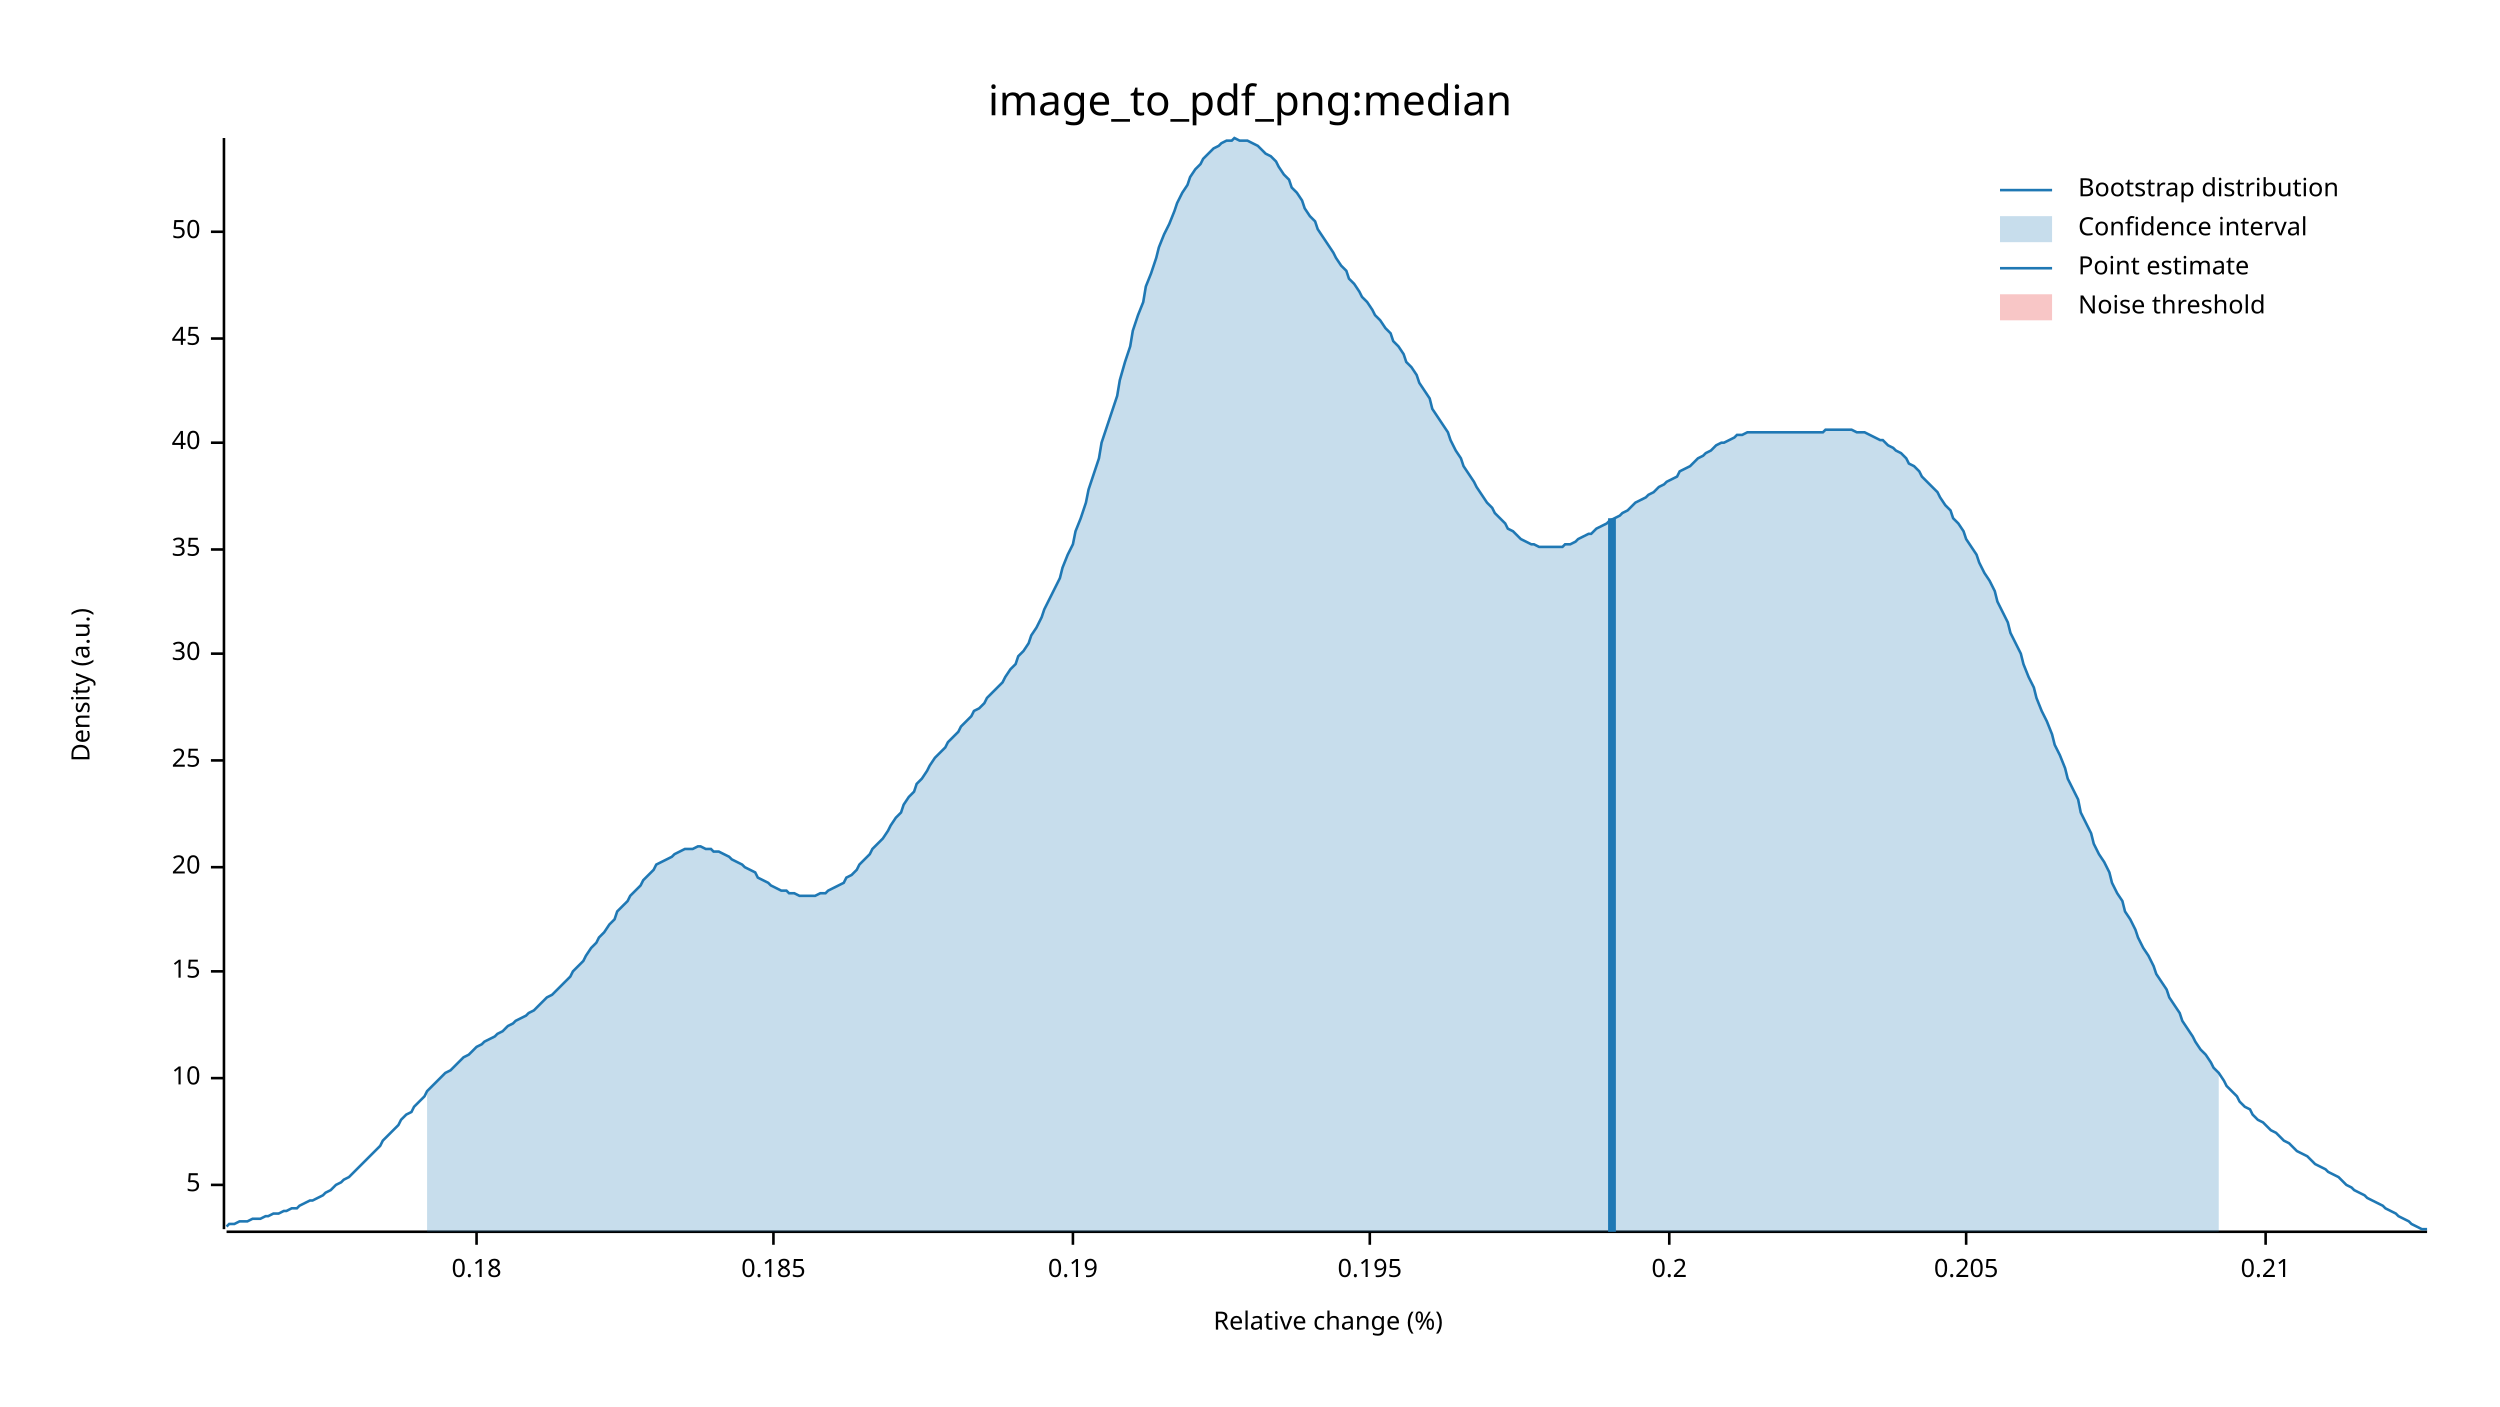
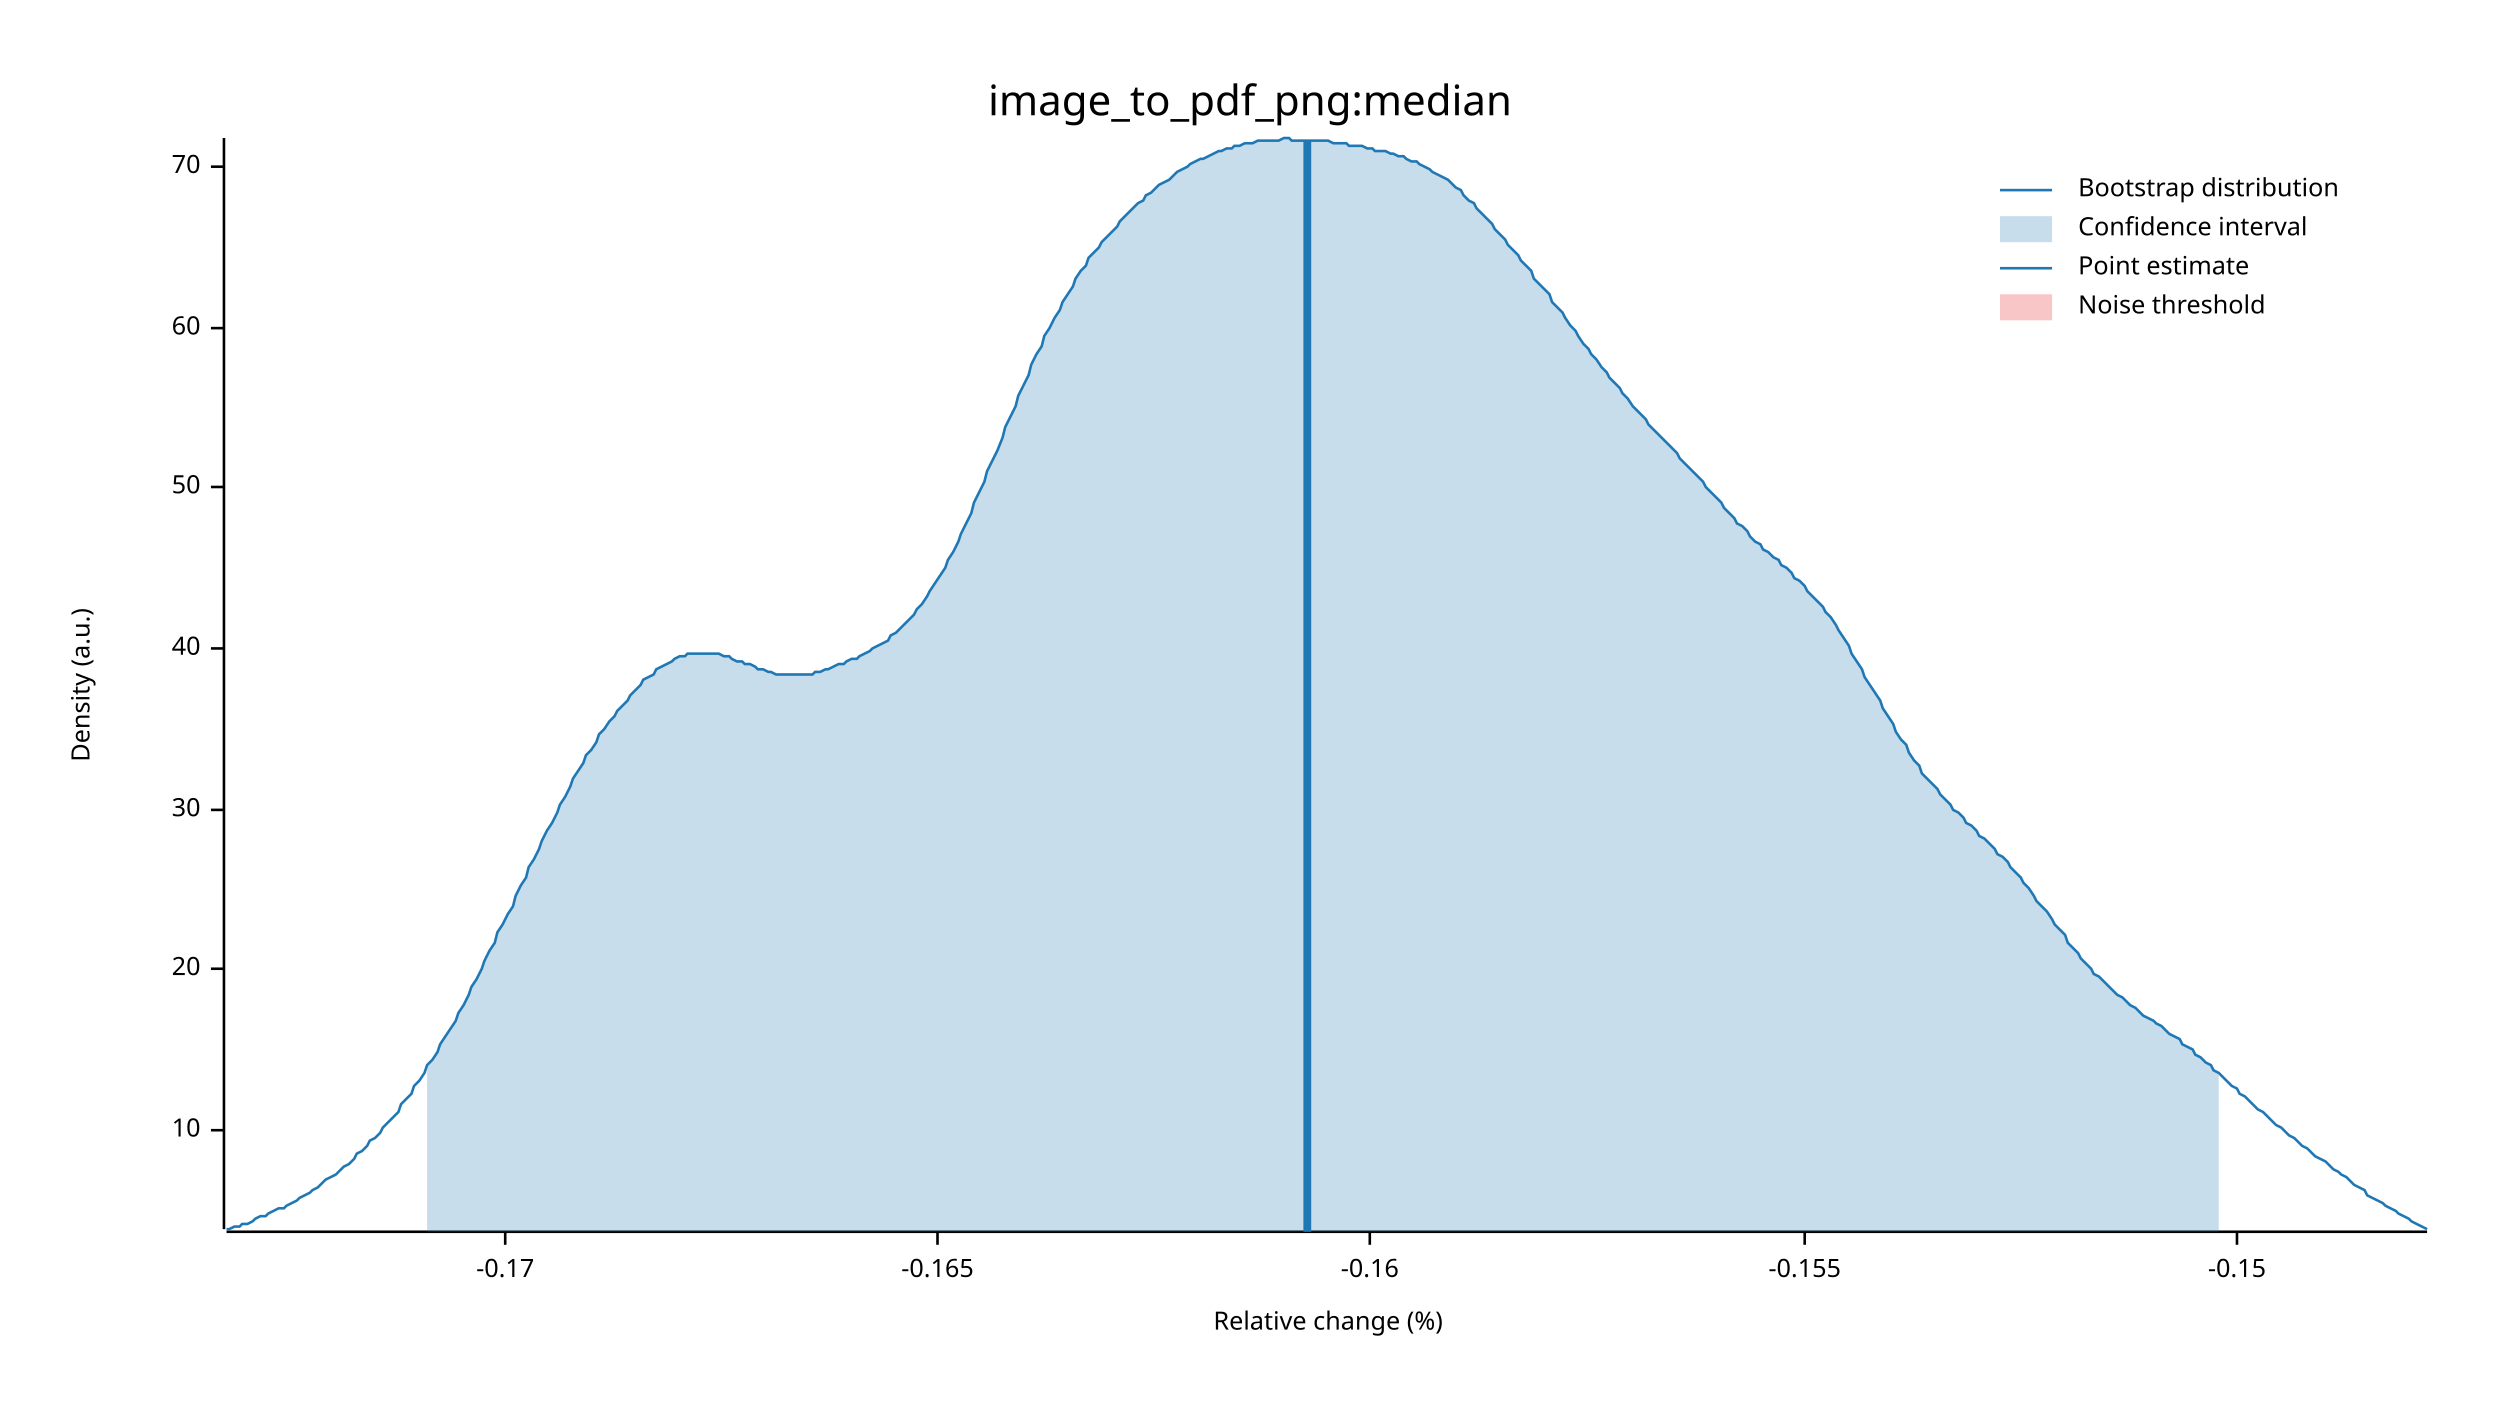
<svg xmlns="http://www.w3.org/2000/svg" width="960" height="540" viewBox="0 0 960 540">
  <text x="480" y="32" dy="0.76em" text-anchor="middle" font-family="sans-serif" font-size="16.129" opacity="1" fill="#000000">
image_to_pdf_png:median
</text>
  <text x="27" y="263" dy="0.76em" text-anchor="middle" font-family="sans-serif" font-size="9.677" opacity="1" fill="#000000" transform="rotate(270, 27, 263)">
Density (a.u.)
</text>
  <text x="510" y="513" dy="-0.5ex" text-anchor="middle" font-family="sans-serif" font-size="9.677" opacity="1" fill="#000000">
Relative change (%)
</text>
  <polyline fill="none" opacity="1" stroke="#000000" stroke-width="1" points="86,53 86,472 " />
-   <text x="77" y="455" dy="0.5ex" text-anchor="end" font-family="sans-serif" font-size="9.677" opacity="1" fill="#000000">
- 5
- </text>
-   <polyline fill="none" opacity="1" stroke="#000000" stroke-width="1" points="81,455 86,455 " />
-   <text x="77" y="414" dy="0.5ex" text-anchor="end" font-family="sans-serif" font-size="9.677" opacity="1" fill="#000000">
+   <text x="77" y="434" dy="0.5ex" text-anchor="end" font-family="sans-serif" font-size="9.677" opacity="1" fill="#000000">
10
</text>
-   <polyline fill="none" opacity="1" stroke="#000000" stroke-width="1" points="81,414 86,414 " />
-   <text x="77" y="373" dy="0.5ex" text-anchor="end" font-family="sans-serif" font-size="9.677" opacity="1" fill="#000000">
- 15
- </text>
-   <polyline fill="none" opacity="1" stroke="#000000" stroke-width="1" points="81,373 86,373 " />
-   <text x="77" y="333" dy="0.5ex" text-anchor="end" font-family="sans-serif" font-size="9.677" opacity="1" fill="#000000">
+   <polyline fill="none" opacity="1" stroke="#000000" stroke-width="1" points="81,434 86,434 " />
+   <text x="77" y="372" dy="0.5ex" text-anchor="end" font-family="sans-serif" font-size="9.677" opacity="1" fill="#000000">
20
</text>
-   <polyline fill="none" opacity="1" stroke="#000000" stroke-width="1" points="81,333 86,333 " />
-   <text x="77" y="292" dy="0.5ex" text-anchor="end" font-family="sans-serif" font-size="9.677" opacity="1" fill="#000000">
- 25
- </text>
-   <polyline fill="none" opacity="1" stroke="#000000" stroke-width="1" points="81,292 86,292 " />
-   <text x="77" y="251" dy="0.5ex" text-anchor="end" font-family="sans-serif" font-size="9.677" opacity="1" fill="#000000">
+   <polyline fill="none" opacity="1" stroke="#000000" stroke-width="1" points="81,372 86,372 " />
+   <text x="77" y="311" dy="0.5ex" text-anchor="end" font-family="sans-serif" font-size="9.677" opacity="1" fill="#000000">
30
</text>
-   <polyline fill="none" opacity="1" stroke="#000000" stroke-width="1" points="81,251 86,251 " />
-   <text x="77" y="211" dy="0.5ex" text-anchor="end" font-family="sans-serif" font-size="9.677" opacity="1" fill="#000000">
- 35
- </text>
-   <polyline fill="none" opacity="1" stroke="#000000" stroke-width="1" points="81,211 86,211 " />
-   <text x="77" y="170" dy="0.5ex" text-anchor="end" font-family="sans-serif" font-size="9.677" opacity="1" fill="#000000">
+   <polyline fill="none" opacity="1" stroke="#000000" stroke-width="1" points="81,311 86,311 " />
+   <text x="77" y="249" dy="0.5ex" text-anchor="end" font-family="sans-serif" font-size="9.677" opacity="1" fill="#000000">
40
</text>
-   <polyline fill="none" opacity="1" stroke="#000000" stroke-width="1" points="81,170 86,170 " />
-   <text x="77" y="130" dy="0.5ex" text-anchor="end" font-family="sans-serif" font-size="9.677" opacity="1" fill="#000000">
- 45
- </text>
-   <polyline fill="none" opacity="1" stroke="#000000" stroke-width="1" points="81,130 86,130 " />
-   <text x="77" y="89" dy="0.5ex" text-anchor="end" font-family="sans-serif" font-size="9.677" opacity="1" fill="#000000">
+   <polyline fill="none" opacity="1" stroke="#000000" stroke-width="1" points="81,249 86,249 " />
+   <text x="77" y="187" dy="0.5ex" text-anchor="end" font-family="sans-serif" font-size="9.677" opacity="1" fill="#000000">
50
</text>
-   <polyline fill="none" opacity="1" stroke="#000000" stroke-width="1" points="81,89 86,89 " />
+   <polyline fill="none" opacity="1" stroke="#000000" stroke-width="1" points="81,187 86,187 " />
+   <text x="77" y="126" dy="0.5ex" text-anchor="end" font-family="sans-serif" font-size="9.677" opacity="1" fill="#000000">
+ 60
+ </text>
+   <polyline fill="none" opacity="1" stroke="#000000" stroke-width="1" points="81,126 86,126 " />
+   <text x="77" y="64" dy="0.5ex" text-anchor="end" font-family="sans-serif" font-size="9.677" opacity="1" fill="#000000">
+ 70
+ </text>
+   <polyline fill="none" opacity="1" stroke="#000000" stroke-width="1" points="81,64 86,64 " />
  <polyline fill="none" opacity="1" stroke="#000000" stroke-width="1" points="87,473 932,473 " />
-   <text x="183" y="483" dy="0.76em" text-anchor="middle" font-family="sans-serif" font-size="9.677" opacity="1" fill="#000000">
- 0.18
+   <text x="194" y="483" dy="0.76em" text-anchor="middle" font-family="sans-serif" font-size="9.677" opacity="1" fill="#000000">
+ -0.17
</text>
-   <polyline fill="none" opacity="1" stroke="#000000" stroke-width="1" points="183,473 183,478 " />
-   <text x="297" y="483" dy="0.76em" text-anchor="middle" font-family="sans-serif" font-size="9.677" opacity="1" fill="#000000">
- 0.185
+   <polyline fill="none" opacity="1" stroke="#000000" stroke-width="1" points="194,473 194,478 " />
+   <text x="360" y="483" dy="0.76em" text-anchor="middle" font-family="sans-serif" font-size="9.677" opacity="1" fill="#000000">
+ -0.165
</text>
-   <polyline fill="none" opacity="1" stroke="#000000" stroke-width="1" points="297,473 297,478 " />
-   <text x="412" y="483" dy="0.76em" text-anchor="middle" font-family="sans-serif" font-size="9.677" opacity="1" fill="#000000">
- 0.19
- </text>
-   <polyline fill="none" opacity="1" stroke="#000000" stroke-width="1" points="412,473 412,478 " />
+   <polyline fill="none" opacity="1" stroke="#000000" stroke-width="1" points="360,473 360,478 " />
  <text x="526" y="483" dy="0.76em" text-anchor="middle" font-family="sans-serif" font-size="9.677" opacity="1" fill="#000000">
- 0.195
+ -0.16
</text>
  <polyline fill="none" opacity="1" stroke="#000000" stroke-width="1" points="526,473 526,478 " />
-   <text x="641" y="483" dy="0.76em" text-anchor="middle" font-family="sans-serif" font-size="9.677" opacity="1" fill="#000000">
- 0.2
+   <text x="693" y="483" dy="0.76em" text-anchor="middle" font-family="sans-serif" font-size="9.677" opacity="1" fill="#000000">
+ -0.155
</text>
-   <polyline fill="none" opacity="1" stroke="#000000" stroke-width="1" points="641,473 641,478 " />
-   <text x="755" y="483" dy="0.76em" text-anchor="middle" font-family="sans-serif" font-size="9.677" opacity="1" fill="#000000">
- 0.205
+   <polyline fill="none" opacity="1" stroke="#000000" stroke-width="1" points="693,473 693,478 " />
+   <text x="859" y="483" dy="0.76em" text-anchor="middle" font-family="sans-serif" font-size="9.677" opacity="1" fill="#000000">
+ -0.15
</text>
-   <polyline fill="none" opacity="1" stroke="#000000" stroke-width="1" points="755,473 755,478 " />
-   <text x="870" y="483" dy="0.76em" text-anchor="middle" font-family="sans-serif" font-size="9.677" opacity="1" fill="#000000">
- 0.21
- </text>
-   <polyline fill="none" opacity="1" stroke="#000000" stroke-width="1" points="870,473 870,478 " />
-   <polyline fill="none" opacity="1" stroke="#1F78B4" stroke-width="1" points="87,471 88,470 90,470 92,469 93,469 95,469 97,468 98,468 100,468 102,467 103,467 105,466 107,466 109,465 110,465 112,464 114,464 115,463 117,462 119,461 120,461 122,460 124,459 125,458 127,457 129,455 131,454 132,453 134,452 136,450 137,449 139,447 141,445 142,444 144,442 146,440 147,438 149,436 151,434 153,432 154,430 156,428 158,427 159,425 161,423 163,421 164,419 166,417 168,415 169,414 171,412 173,411 175,409 176,408 178,406 180,405 181,404 183,402 185,401 186,400 188,399 190,398 191,397 193,396 195,394 197,393 198,392 200,391 202,390 203,389 205,388 207,386 208,385 210,383 212,382 214,380 215,379 217,377 219,375 220,373 222,371 224,369 225,367 227,364 229,362 230,360 232,358 234,355 236,353 237,350 239,348 241,346 242,344 244,342 246,340 247,338 249,336 251,334 252,332 254,331 256,330 258,329 259,328 261,327 263,326 264,326 266,326 268,325 269,325 271,326 273,326 274,327 276,327 278,328 280,329 281,330 283,331 285,332 286,333 288,334 290,335 291,337 293,338 295,339 296,340 298,341 300,342 302,342 303,343 305,343 307,344 308,344 310,344 312,344 313,344 315,343 317,343 318,342 320,341 322,340 324,339 325,337 327,336 329,334 330,332 332,330 334,328 335,326 337,324 339,322 341,319 342,317 344,314 346,312 347,309 349,306 351,304 352,301 354,299 356,296 357,294 359,291 361,289 363,287 364,285 366,283 368,281 369,279 371,277 373,275 374,273 376,272 378,270 379,268 381,266 383,264 385,262 386,260 388,257 390,255 391,252 393,250 395,247 396,244 398,241 400,237 401,234 403,230 405,226 407,222 408,218 410,213 412,209 413,204 415,199 417,193 418,188 420,182 422,176 423,170 425,164 427,158 429,152 430,146 432,139 434,133 435,127 437,121 439,116 440,110 442,105 444,99 445,95 447,90 449,86 451,81 452,78 454,74 456,71 457,68 459,65 461,63 462,61 464,59 466,57 468,56 469,55 471,54 473,54 474,53 476,54 478,54 479,54 481,55 483,56 484,57 486,59 488,60 490,62 491,64 493,67 495,69 496,72 498,74 500,77 501,80 503,83 505,85 506,88 508,91 510,94 512,97 513,99 515,102 517,104 518,107 520,109 522,112 523,114 525,116 527,119 528,121 530,123 532,126 534,128 535,131 537,133 539,136 540,139 542,141 544,144 545,147 547,150 549,153 550,157 552,160 554,163 556,166 557,169 559,173 561,176 562,179 564,182 566,185 567,187 569,190 571,193 573,195 574,197 576,199 578,201 579,203 581,204 583,206 584,207 586,208 588,209 589,209 591,210 593,210 595,210 596,210 598,210 600,210 601,209 603,209 605,208 606,207 608,206 610,205 611,205 613,203 615,202 617,201 618,200 620,199 622,198 623,197 625,196 627,194 628,193 630,192 632,191 633,190 635,189 637,187 639,186 640,185 642,184 644,183 645,181 647,180 649,179 650,178 652,176 654,175 655,174 657,173 659,171 661,170 662,170 664,169 666,168 667,167 669,167 671,166 672,166 674,166 676,166 677,166 679,166 681,166 683,166 684,166 686,166 688,166 689,166 691,166 693,166 694,166 696,166 698,166 700,166 701,165 703,165 705,165 706,165 708,165 710,165 711,165 713,166 715,166 716,166 718,167 720,168 722,169 723,169 725,171 727,172 728,173 730,174 732,176 733,178 735,179 737,181 738,183 740,185 742,187 744,189 745,191 747,194 749,196 750,199 752,201 754,204 755,207 757,210 759,213 760,216 762,220 764,223 766,227 767,231 769,235 771,239 772,243 774,247 776,251 777,255 779,260 781,264 782,268 784,273 786,277 788,282 789,286 791,290 793,295 794,299 796,303 798,307 799,312 801,316 803,320 804,324 806,328 808,331 810,335 811,339 813,343 815,346 816,350 818,353 820,357 821,360 823,364 825,367 827,371 828,374 830,377 832,380 833,383 835,386 837,389 838,392 840,395 842,398 843,400 845,403 847,405 849,408 850,410 852,412 854,415 855,417 857,419 859,421 860,423 862,425 864,426 865,428 867,430 869,431 871,433 872,434 874,435 876,437 877,438 879,439 881,441 882,442 884,443 886,444 887,445 889,447 891,448 893,449 894,450 896,451 898,452 899,453 901,455 903,456 904,457 906,458 908,459 909,460 911,461 913,462 915,463 916,464 918,465 920,466 921,467 923,468 925,469 926,470 928,471 930,472 932,472 " />
-   <polygon opacity="0.25" fill="#1F78B4" points="164,419 166,417 168,415 169,414 171,412 173,411 175,409 176,408 178,406 180,405 181,404 183,402 185,401 186,400 188,399 190,398 191,397 193,396 195,394 197,393 198,392 200,391 202,390 203,389 205,388 207,386 208,385 210,383 212,382 214,380 215,379 217,377 219,375 220,373 222,371 224,369 225,367 227,364 229,362 230,360 232,358 234,355 236,353 237,350 239,348 241,346 242,344 244,342 246,340 247,338 249,336 251,334 252,332 254,331 256,330 258,329 259,328 261,327 263,326 264,326 266,326 268,325 269,325 271,326 273,326 274,327 276,327 278,328 280,329 281,330 283,331 285,332 286,333 288,334 290,335 291,337 293,338 295,339 296,340 298,341 300,342 302,342 303,343 305,343 307,344 308,344 310,344 312,344 313,344 315,343 317,343 318,342 320,341 322,340 324,339 325,337 327,336 329,334 330,332 332,330 334,328 335,326 337,324 339,322 341,319 342,317 344,314 346,312 347,309 349,306 351,304 352,301 354,299 356,296 357,294 359,291 361,289 363,287 364,285 366,283 368,281 369,279 371,277 373,275 374,273 376,272 378,270 379,268 381,266 383,264 385,262 386,260 388,257 390,255 391,252 393,250 395,247 396,244 398,241 400,237 401,234 403,230 405,226 407,222 408,218 410,213 412,209 413,204 415,199 417,193 418,188 420,182 422,176 423,170 425,164 427,158 429,152 430,146 432,139 434,133 435,127 437,121 439,116 440,110 442,105 444,99 445,95 447,90 449,86 451,81 452,78 454,74 456,71 457,68 459,65 461,63 462,61 464,59 466,57 468,56 469,55 471,54 473,54 474,53 476,54 478,54 479,54 481,55 483,56 484,57 486,59 488,60 490,62 491,64 493,67 495,69 496,72 498,74 500,77 501,80 503,83 505,85 506,88 508,91 510,94 512,97 513,99 515,102 517,104 518,107 520,109 522,112 523,114 525,116 527,119 528,121 530,123 532,126 534,128 535,131 537,133 539,136 540,139 542,141 544,144 545,147 547,150 549,153 550,157 552,160 554,163 556,166 557,169 559,173 561,176 562,179 564,182 566,185 567,187 569,190 571,193 573,195 574,197 576,199 578,201 579,203 581,204 583,206 584,207 586,208 588,209 589,209 591,210 593,210 595,210 596,210 598,210 600,210 601,209 603,209 605,208 606,207 608,206 610,205 611,205 613,203 615,202 617,201 618,200 620,199 622,198 623,197 625,196 627,194 628,193 630,192 632,191 633,190 635,189 637,187 639,186 640,185 642,184 644,183 645,181 647,180 649,179 650,178 652,176 654,175 655,174 657,173 659,171 661,170 662,170 664,169 666,168 667,167 669,167 671,166 672,166 674,166 676,166 677,166 679,166 681,166 683,166 684,166 686,166 688,166 689,166 691,166 693,166 694,166 696,166 698,166 700,166 701,165 703,165 705,165 706,165 708,165 710,165 711,165 713,166 715,166 716,166 718,167 720,168 722,169 723,169 725,171 727,172 728,173 730,174 732,176 733,178 735,179 737,181 738,183 740,185 742,187 744,189 745,191 747,194 749,196 750,199 752,201 754,204 755,207 757,210 759,213 760,216 762,220 764,223 766,227 767,231 769,235 771,239 772,243 774,247 776,251 777,255 779,260 781,264 782,268 784,273 786,277 788,282 789,286 791,290 793,295 794,299 796,303 798,307 799,312 801,316 803,320 804,324 806,328 808,331 810,335 811,339 813,343 815,346 816,350 818,353 820,357 821,360 823,364 825,367 827,371 828,374 830,377 832,380 833,383 835,386 837,389 838,392 840,395 842,398 843,400 845,403 847,405 849,408 850,410 852,412 852,473 164,473 " />
-   <polyline fill="none" opacity="1" stroke="#1F78B4" stroke-width="3" points="619,473 619,199 " />
+   <polyline fill="none" opacity="1" stroke="#000000" stroke-width="1" points="859,473 859,478 " />
+   <polyline fill="none" opacity="1" stroke="#1F78B4" stroke-width="1" points="87,472 88,472 90,471 92,471 93,470 95,470 97,469 98,468 100,467 102,467 103,466 105,465 107,464 109,464 110,463 112,462 114,461 115,460 117,459 119,458 120,457 122,456 124,454 125,453 127,452 129,451 131,449 132,448 134,447 136,445 137,443 139,442 141,440 142,438 144,437 146,435 147,433 149,431 151,429 153,427 154,424 156,422 158,420 159,417 161,415 163,412 164,409 166,407 168,404 169,401 171,398 173,395 175,392 176,389 178,386 180,382 181,379 183,376 185,372 186,369 188,365 190,362 191,358 193,355 195,351 197,348 198,344 200,340 202,337 203,333 205,330 207,326 208,323 210,319 212,316 214,312 215,309 217,306 219,302 220,299 222,296 224,293 225,290 227,288 229,285 230,282 232,280 234,277 236,275 237,273 239,271 241,269 242,267 244,265 246,263 247,261 249,260 251,259 252,257 254,256 256,255 258,254 259,253 261,252 263,252 264,251 266,251 268,251 269,251 271,251 273,251 274,251 276,251 278,252 280,252 281,253 283,254 285,254 286,255 288,255 290,256 291,257 293,257 295,258 296,258 298,259 300,259 302,259 303,259 305,259 307,259 308,259 310,259 312,259 313,258 315,258 317,257 318,257 320,256 322,255 324,255 325,254 327,253 329,253 330,252 332,251 334,250 335,249 337,248 339,247 341,246 342,244 344,243 346,241 347,240 349,238 351,236 352,234 354,232 356,229 357,227 359,224 361,221 363,218 364,215 366,212 368,208 369,205 371,201 373,197 374,193 376,189 378,185 379,181 381,177 383,173 385,168 386,164 388,160 390,156 391,152 393,148 395,144 396,140 398,136 400,133 401,129 403,126 405,122 407,119 408,116 410,113 412,110 413,107 415,104 417,102 418,99 420,97 422,95 423,93 425,91 427,89 429,87 430,85 432,83 434,81 435,80 437,78 439,77 440,75 442,74 444,72 445,71 447,70 449,69 451,67 452,66 454,65 456,64 457,63 459,62 461,61 462,61 464,60 466,59 468,58 469,58 471,57 473,57 474,56 476,56 478,55 479,55 481,55 483,54 484,54 486,54 488,54 490,54 491,54 493,53 495,53 496,54 498,54 500,54 501,54 503,54 505,54 506,54 508,54 510,54 512,55 513,55 515,55 517,55 518,56 520,56 522,56 523,56 525,57 527,57 528,58 530,58 532,58 534,59 535,59 537,60 539,60 540,61 542,62 544,62 545,63 547,64 549,65 550,66 552,67 554,68 556,69 557,70 559,72 561,73 562,75 564,77 566,78 567,80 569,82 571,84 573,86 574,88 576,90 578,92 579,94 581,96 583,98 584,100 586,102 588,104 589,107 591,109 593,111 595,113 596,116 598,118 600,120 601,122 603,125 605,127 606,129 608,132 610,134 611,136 613,138 615,141 617,143 618,145 620,147 622,149 623,151 625,153 627,156 628,157 630,159 632,161 633,163 635,165 637,167 639,169 640,170 642,172 644,174 645,176 647,178 649,180 650,181 652,183 654,185 655,187 657,189 659,191 661,193 662,195 664,197 666,199 667,201 669,202 671,204 672,206 674,208 676,209 677,211 679,212 681,214 683,215 684,217 686,218 688,220 689,222 691,223 693,225 694,227 696,229 698,231 700,233 701,235 703,237 705,240 706,242 708,245 710,248 711,251 713,254 715,257 716,260 718,263 720,266 722,269 723,272 725,275 727,278 728,281 730,284 732,286 733,289 735,292 737,294 738,297 740,299 742,301 744,303 745,305 747,307 749,309 750,311 752,312 754,314 755,316 757,317 759,319 760,321 762,322 764,324 766,326 767,328 769,329 771,331 772,333 774,335 776,337 777,339 779,341 781,344 782,346 784,348 786,350 788,353 789,355 791,357 793,359 794,362 796,364 798,366 799,368 801,370 803,372 804,374 806,375 808,377 810,379 811,380 813,382 815,383 816,384 818,386 820,387 821,388 823,390 825,391 827,392 828,393 830,394 832,396 833,397 835,398 837,399 838,401 840,402 842,403 843,405 845,406 847,408 849,409 850,411 852,412 854,414 855,415 857,417 859,418 860,420 862,421 864,423 865,424 867,426 869,427 871,429 872,430 874,432 876,433 877,434 879,436 881,437 882,438 884,440 886,441 887,442 889,444 891,445 893,446 894,447 896,449 898,450 899,451 901,452 903,454 904,455 906,456 908,457 909,459 911,460 913,461 915,462 916,463 918,464 920,465 921,466 923,467 925,468 926,469 928,470 930,471 932,472 " />
+   <polygon opacity="0.25" fill="#1F78B4" points="164,409 166,407 168,404 169,401 171,398 173,395 175,392 176,389 178,386 180,382 181,379 183,376 185,372 186,369 188,365 190,362 191,358 193,355 195,351 197,348 198,344 200,340 202,337 203,333 205,330 207,326 208,323 210,319 212,316 214,312 215,309 217,306 219,302 220,299 222,296 224,293 225,290 227,288 229,285 230,282 232,280 234,277 236,275 237,273 239,271 241,269 242,267 244,265 246,263 247,261 249,260 251,259 252,257 254,256 256,255 258,254 259,253 261,252 263,252 264,251 266,251 268,251 269,251 271,251 273,251 274,251 276,251 278,252 280,252 281,253 283,254 285,254 286,255 288,255 290,256 291,257 293,257 295,258 296,258 298,259 300,259 302,259 303,259 305,259 307,259 308,259 310,259 312,259 313,258 315,258 317,257 318,257 320,256 322,255 324,255 325,254 327,253 329,253 330,252 332,251 334,250 335,249 337,248 339,247 341,246 342,244 344,243 346,241 347,240 349,238 351,236 352,234 354,232 356,229 357,227 359,224 361,221 363,218 364,215 366,212 368,208 369,205 371,201 373,197 374,193 376,189 378,185 379,181 381,177 383,173 385,168 386,164 388,160 390,156 391,152 393,148 395,144 396,140 398,136 400,133 401,129 403,126 405,122 407,119 408,116 410,113 412,110 413,107 415,104 417,102 418,99 420,97 422,95 423,93 425,91 427,89 429,87 430,85 432,83 434,81 435,80 437,78 439,77 440,75 442,74 444,72 445,71 447,70 449,69 451,67 452,66 454,65 456,64 457,63 459,62 461,61 462,61 464,60 466,59 468,58 469,58 471,57 473,57 474,56 476,56 478,55 479,55 481,55 483,54 484,54 486,54 488,54 490,54 491,54 493,53 495,53 496,54 498,54 500,54 501,54 503,54 505,54 506,54 508,54 510,54 512,55 513,55 515,55 517,55 518,56 520,56 522,56 523,56 525,57 527,57 528,58 530,58 532,58 534,59 535,59 537,60 539,60 540,61 542,62 544,62 545,63 547,64 549,65 550,66 552,67 554,68 556,69 557,70 559,72 561,73 562,75 564,77 566,78 567,80 569,82 571,84 573,86 574,88 576,90 578,92 579,94 581,96 583,98 584,100 586,102 588,104 589,107 591,109 593,111 595,113 596,116 598,118 600,120 601,122 603,125 605,127 606,129 608,132 610,134 611,136 613,138 615,141 617,143 618,145 620,147 622,149 623,151 625,153 627,156 628,157 630,159 632,161 633,163 635,165 637,167 639,169 640,170 642,172 644,174 645,176 647,178 649,180 650,181 652,183 654,185 655,187 657,189 659,191 661,193 662,195 664,197 666,199 667,201 669,202 671,204 672,206 674,208 676,209 677,211 679,212 681,214 683,215 684,217 686,218 688,220 689,222 691,223 693,225 694,227 696,229 698,231 700,233 701,235 703,237 705,240 706,242 708,245 710,248 711,251 713,254 715,257 716,260 718,263 720,266 722,269 723,272 725,275 727,278 728,281 730,284 732,286 733,289 735,292 737,294 738,297 740,299 742,301 744,303 745,305 747,307 749,309 750,311 752,312 754,314 755,316 757,317 759,319 760,321 762,322 764,324 766,326 767,328 769,329 771,331 772,333 774,335 776,337 777,339 779,341 781,344 782,346 784,348 786,350 788,353 789,355 791,357 793,359 794,362 796,364 798,366 799,368 801,370 803,372 804,374 806,375 808,377 810,379 811,380 813,382 815,383 816,384 818,386 820,387 821,388 823,390 825,391 827,392 828,393 830,394 832,396 833,397 835,398 837,399 838,401 840,402 842,403 843,405 845,406 847,408 849,409 850,411 852,412 852,473 164,473 " />
+   <polyline fill="none" opacity="1" stroke="#1F78B4" stroke-width="3" points="502,473 502,54 " />
  <rect x="509" y="53" width="0" height="419" opacity="0.1" fill="#E31A1C" stroke="none" />
  <text x="798" y="68" dy="0.76em" text-anchor="start" font-family="sans-serif" font-size="9.677" opacity="1" fill="#000000">
Bootstrap distribution
</text>
  <text x="798" y="83" dy="0.76em" text-anchor="start" font-family="sans-serif" font-size="9.677" opacity="1" fill="#000000">
Confidence interval
</text>
  <text x="798" y="98" dy="0.76em" text-anchor="start" font-family="sans-serif" font-size="9.677" opacity="1" fill="#000000">
Point estimate
</text>
  <text x="798" y="113" dy="0.76em" text-anchor="start" font-family="sans-serif" font-size="9.677" opacity="1" fill="#000000">
Noise threshold
</text>
  <polyline fill="none" opacity="1" stroke="#1F78B4" stroke-width="1" points="768,73 788,73 " />
  <rect x="768" y="83" width="20" height="10" opacity="0.25" fill="#1F78B4" stroke="none" />
  <polyline fill="none" opacity="1" stroke="#1F78B4" stroke-width="1" points="768,103 788,103 " />
  <rect x="768" y="113" width="20" height="10" opacity="0.25" fill="#E31A1C" stroke="none" />
</svg>
